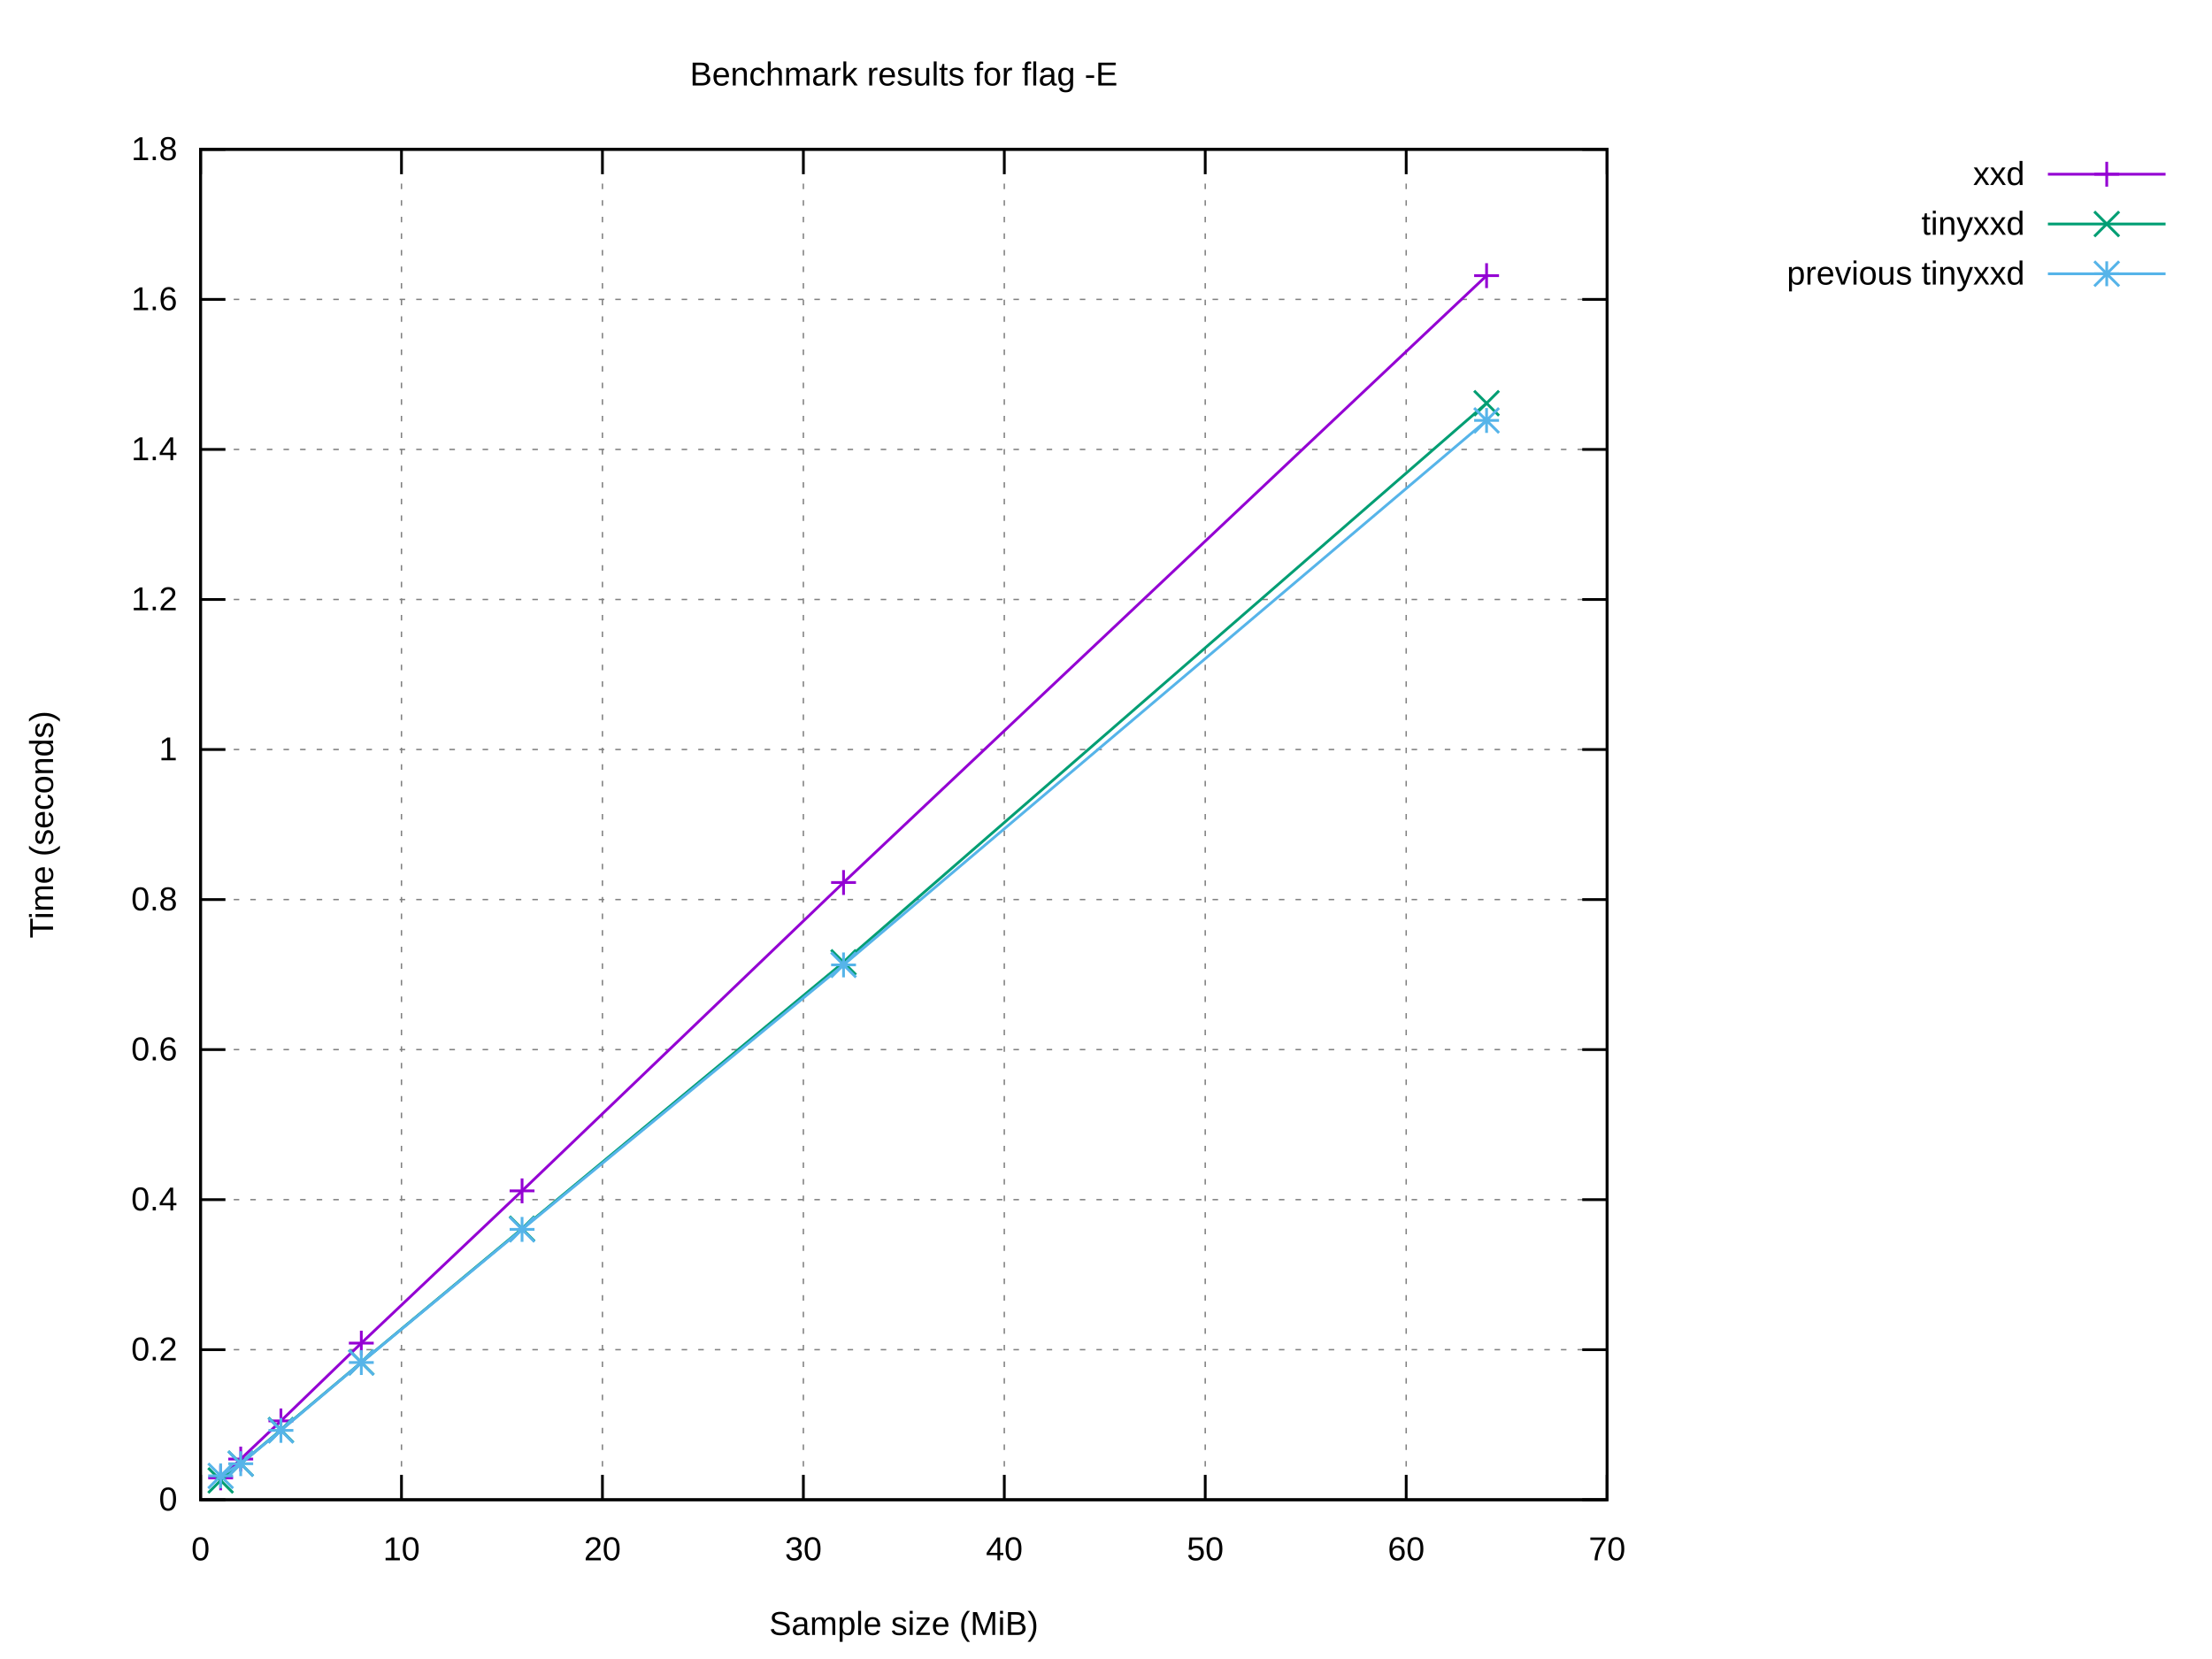
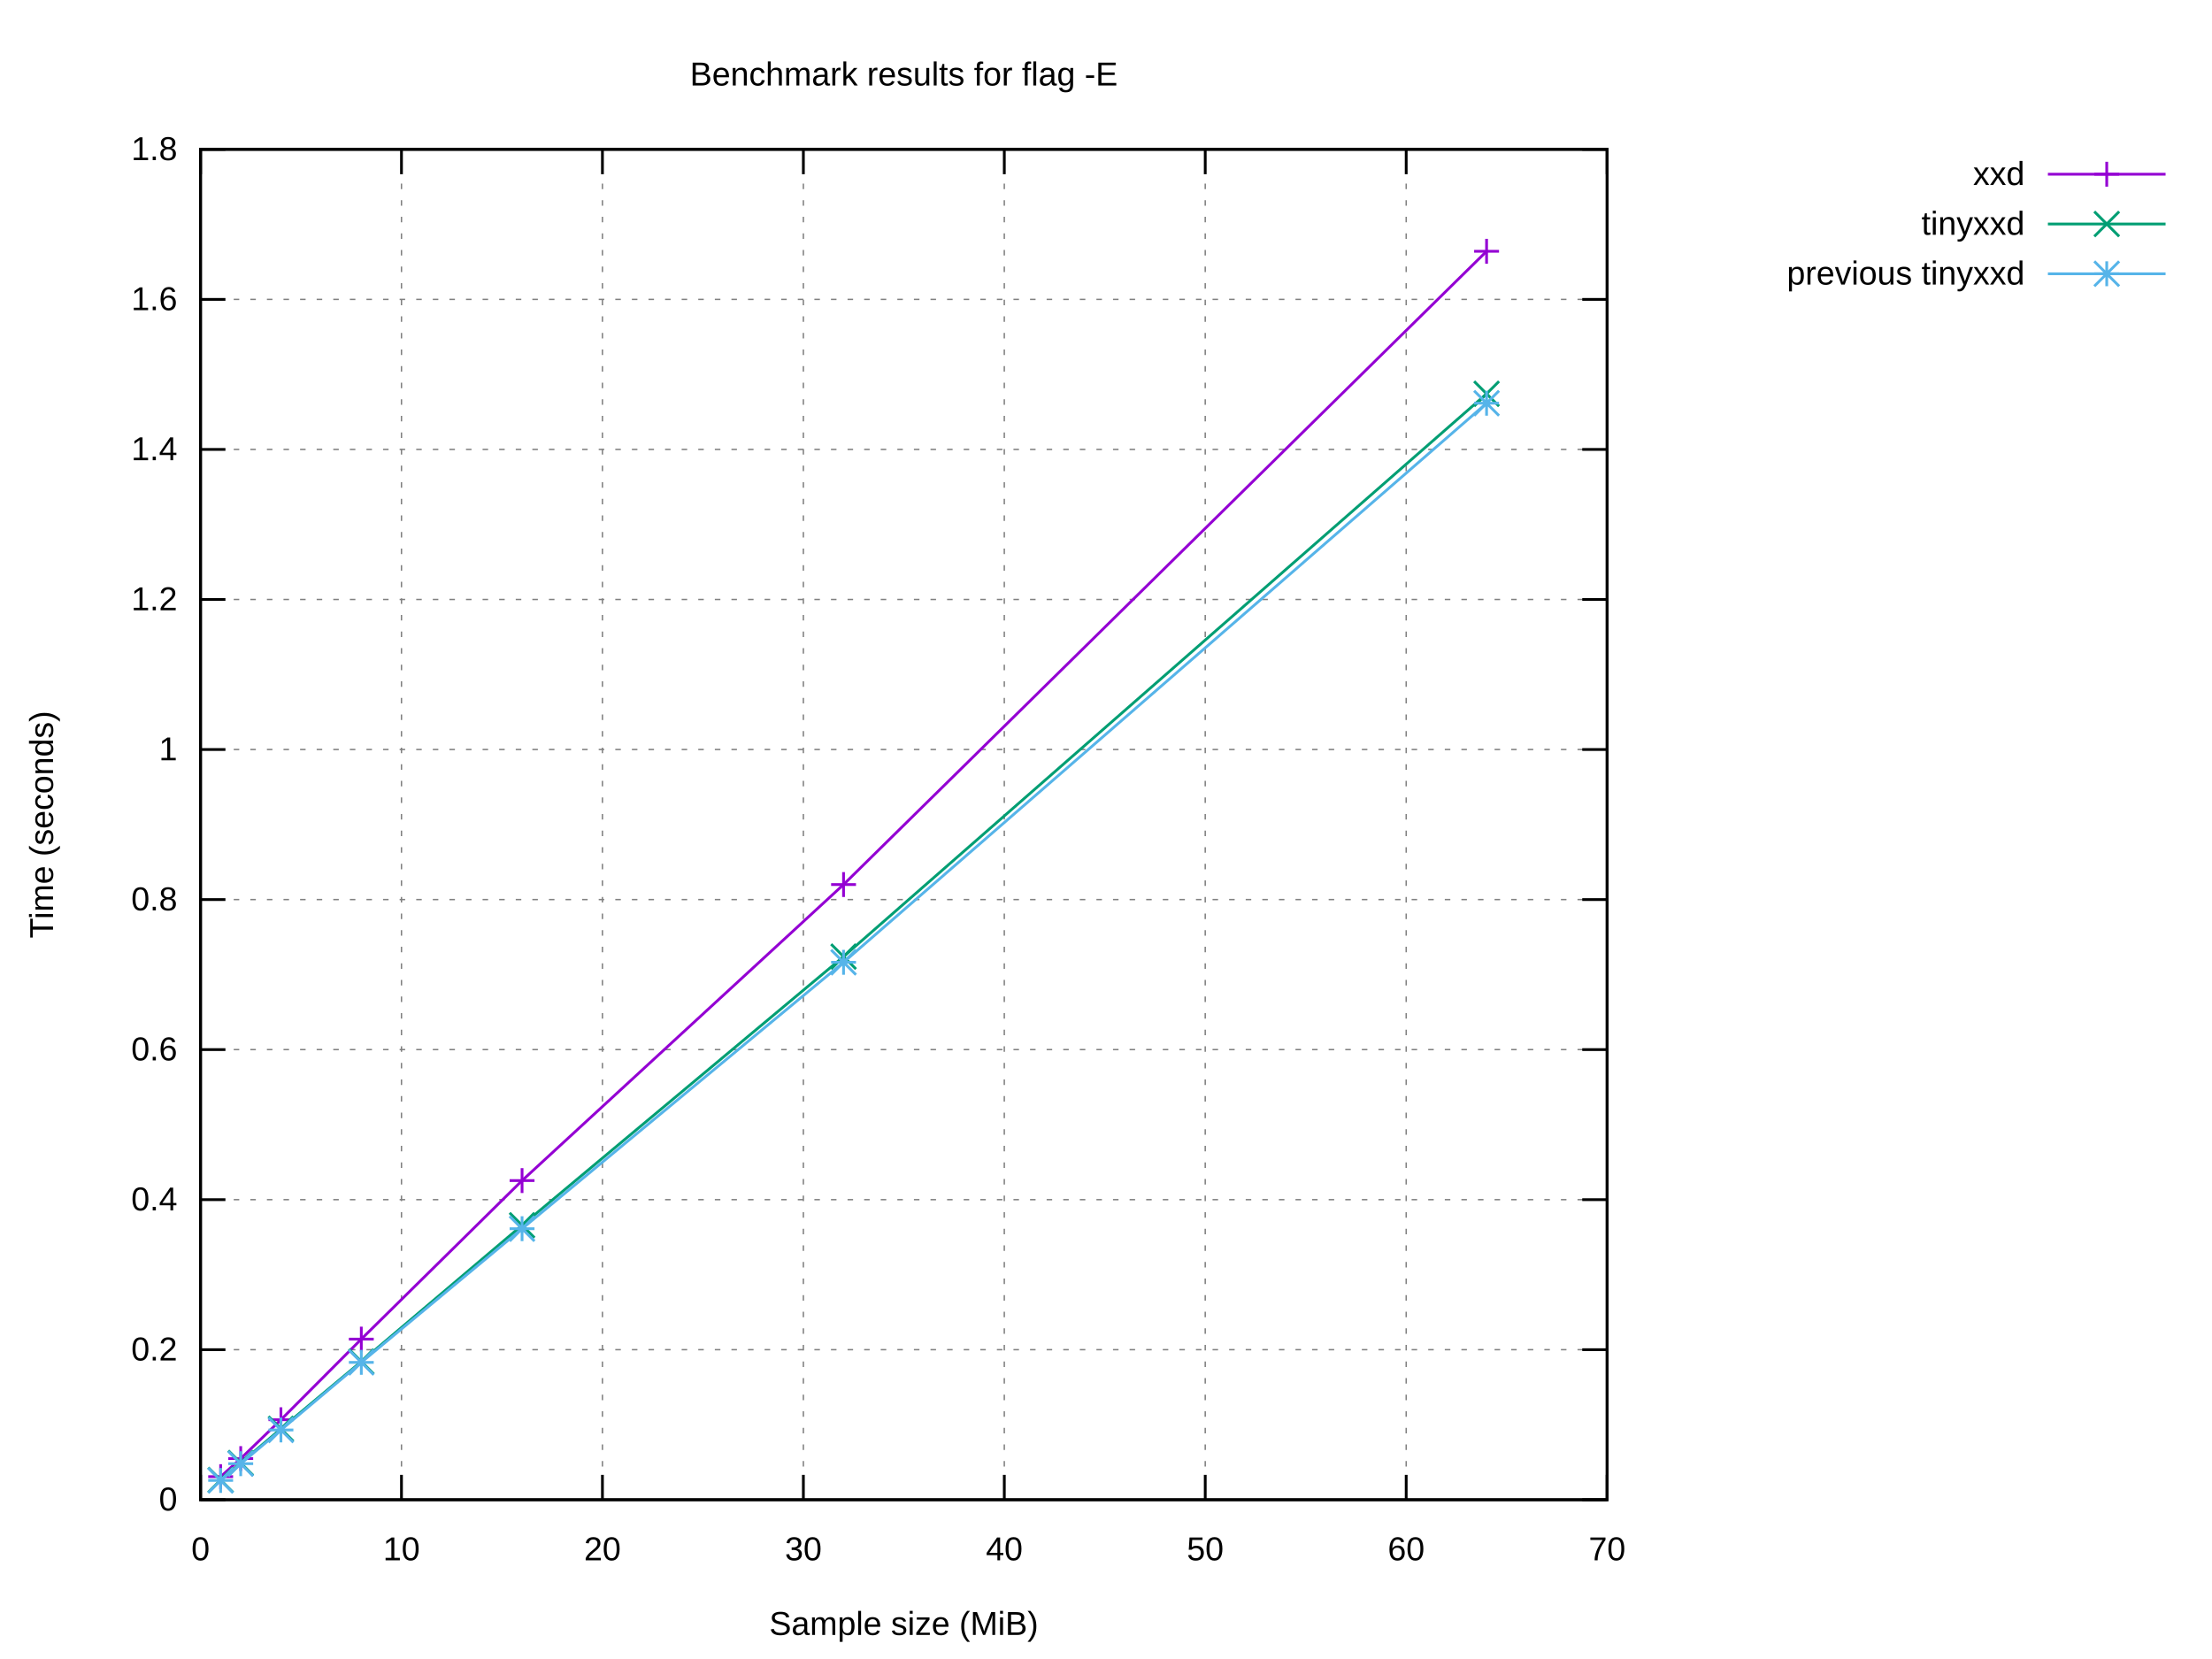
<svg xmlns="http://www.w3.org/2000/svg" xmlns:xlink="http://www.w3.org/1999/xlink" width="800" height="600" viewBox="0 0 800 600">
  <g id="gnuplot_canvas">
    <rect x="0" y="0" width="800" height="600" fill="#ffffff" />
    <defs>
      <circle id="gpDot" r="0.5" stroke-width="0.5" stroke="currentColor" />
      <path id="gpPt0" stroke-width="0.222" stroke="currentColor" d="M-1,0 h2 M0,-1 v2" />
      <path id="gpPt1" stroke-width="0.222" stroke="currentColor" d="M-1,-1 L1,1 M1,-1 L-1,1" />
      <path id="gpPt2" stroke-width="0.222" stroke="currentColor" d="M-1,0 L1,0 M0,-1 L0,1 M-1,-1 L1,1 M-1,1 L1,-1" />
      <rect id="gpPt3" stroke-width="0.222" stroke="currentColor" x="-1" y="-1" width="2" height="2" />
      <rect id="gpPt4" stroke-width="0.222" stroke="currentColor" fill="currentColor" x="-1" y="-1" width="2" height="2" />
      <circle id="gpPt5" stroke-width="0.222" stroke="currentColor" cx="0" cy="0" r="1" />
      <use xlink:href="#gpPt5" id="gpPt6" fill="currentColor" stroke="none" />
      <path id="gpPt7" stroke-width="0.222" stroke="currentColor" d="M0,-1.33 L-1.33,0.67 L1.33,0.67 z" />
      <use xlink:href="#gpPt7" id="gpPt8" fill="currentColor" stroke="none" />
      <use xlink:href="#gpPt7" id="gpPt9" stroke="currentColor" transform="rotate(180)" />
      <use xlink:href="#gpPt9" id="gpPt10" fill="currentColor" stroke="none" />
      <use xlink:href="#gpPt3" id="gpPt11" stroke="currentColor" transform="rotate(45)" />
      <use xlink:href="#gpPt11" id="gpPt12" fill="currentColor" stroke="none" />
      <path id="gpPt13" stroke-width="0.222" stroke="currentColor" d="M0,1.330 L1.265,0.411 L0.782,-1.067 L-0.782,-1.076 L-1.265,0.411 z" />
      <use xlink:href="#gpPt13" id="gpPt14" fill="currentColor" stroke="none" />
      <filter id="textbox" filterUnits="objectBoundingBox" x="0" y="0" height="1" width="1">
        <feFlood flood-color="#FFFFFF" flood-opacity="1" result="bgnd" />
        <feComposite in="SourceGraphic" in2="bgnd" operator="atop" />
      </filter>
      <filter id="greybox" filterUnits="objectBoundingBox" x="0" y="0" height="1" width="1">
        <feFlood flood-color="lightgrey" flood-opacity="1" result="grey" />
        <feComposite in="SourceGraphic" in2="grey" operator="atop" />
      </filter>
    </defs>
    <g fill="none" color="#FFFFFF" stroke="currentColor" stroke-width="1.00" stroke-linecap="butt" stroke-linejoin="miter">
</g>
    <g fill="none" color="black" stroke="currentColor" stroke-width="1.00" stroke-linecap="butt" stroke-linejoin="miter">
</g>
    <g fill="none" color="black" stroke="black" stroke-width="0.50" stroke-linecap="butt" stroke-linejoin="miter">
</g>
    <g fill="none" color="gray" stroke="currentColor" stroke-width="0.50" stroke-linecap="butt" stroke-linejoin="miter">
      <path stroke="gray" stroke-dasharray="2,4" class="gridline" d="M72.53,542.40 L581.24,542.40  " />
    </g>
    <g fill="none" color="gray" stroke="gray" stroke-width="1.00" stroke-linecap="butt" stroke-linejoin="miter">
</g>
    <g fill="none" color="black" stroke="currentColor" stroke-width="1.00" stroke-linecap="butt" stroke-linejoin="miter">
      <path stroke="black" d="M72.53,542.40 L81.53,542.40 M581.24,542.40 L572.24,542.40  " />
      <g transform="translate(64.14,546.30)" stroke="none" fill="black" font-family="Arial" font-size="12.00" text-anchor="end">
        <text>
          <tspan font-family="Arial"> 0</tspan>
        </text>
      </g>
    </g>
    <g fill="none" color="black" stroke="currentColor" stroke-width="1.00" stroke-linecap="butt" stroke-linejoin="miter">
</g>
    <g fill="none" color="black" stroke="black" stroke-width="0.50" stroke-linecap="butt" stroke-linejoin="miter">
</g>
    <g fill="none" color="gray" stroke="currentColor" stroke-width="0.50" stroke-linecap="butt" stroke-linejoin="miter">
      <path stroke="gray" stroke-dasharray="2,4" class="gridline" d="M72.53,488.13 L581.24,488.13  " />
    </g>
    <g fill="none" color="gray" stroke="gray" stroke-width="1.00" stroke-linecap="butt" stroke-linejoin="miter">
</g>
    <g fill="none" color="black" stroke="currentColor" stroke-width="1.00" stroke-linecap="butt" stroke-linejoin="miter">
      <path stroke="black" d="M72.53,488.13 L81.53,488.13 M581.24,488.13 L572.24,488.13  " />
      <g transform="translate(64.14,492.03)" stroke="none" fill="black" font-family="Arial" font-size="12.00" text-anchor="end">
        <text>
          <tspan font-family="Arial"> 0.2</tspan>
        </text>
      </g>
    </g>
    <g fill="none" color="black" stroke="currentColor" stroke-width="1.00" stroke-linecap="butt" stroke-linejoin="miter">
</g>
    <g fill="none" color="black" stroke="black" stroke-width="0.50" stroke-linecap="butt" stroke-linejoin="miter">
</g>
    <g fill="none" color="gray" stroke="currentColor" stroke-width="0.50" stroke-linecap="butt" stroke-linejoin="miter">
      <path stroke="gray" stroke-dasharray="2,4" class="gridline" d="M72.53,433.87 L581.24,433.87  " />
    </g>
    <g fill="none" color="gray" stroke="gray" stroke-width="1.00" stroke-linecap="butt" stroke-linejoin="miter">
</g>
    <g fill="none" color="black" stroke="currentColor" stroke-width="1.00" stroke-linecap="butt" stroke-linejoin="miter">
      <path stroke="black" d="M72.53,433.87 L81.53,433.87 M581.24,433.87 L572.24,433.87  " />
      <g transform="translate(64.14,437.77)" stroke="none" fill="black" font-family="Arial" font-size="12.00" text-anchor="end">
        <text>
          <tspan font-family="Arial"> 0.4</tspan>
        </text>
      </g>
    </g>
    <g fill="none" color="black" stroke="currentColor" stroke-width="1.00" stroke-linecap="butt" stroke-linejoin="miter">
</g>
    <g fill="none" color="black" stroke="black" stroke-width="0.50" stroke-linecap="butt" stroke-linejoin="miter">
</g>
    <g fill="none" color="gray" stroke="currentColor" stroke-width="0.50" stroke-linecap="butt" stroke-linejoin="miter">
      <path stroke="gray" stroke-dasharray="2,4" class="gridline" d="M72.53,379.60 L581.24,379.60  " />
    </g>
    <g fill="none" color="gray" stroke="gray" stroke-width="1.00" stroke-linecap="butt" stroke-linejoin="miter">
</g>
    <g fill="none" color="black" stroke="currentColor" stroke-width="1.00" stroke-linecap="butt" stroke-linejoin="miter">
      <path stroke="black" d="M72.53,379.60 L81.53,379.60 M581.24,379.60 L572.24,379.60  " />
      <g transform="translate(64.14,383.50)" stroke="none" fill="black" font-family="Arial" font-size="12.00" text-anchor="end">
        <text>
          <tspan font-family="Arial"> 0.6</tspan>
        </text>
      </g>
    </g>
    <g fill="none" color="black" stroke="currentColor" stroke-width="1.00" stroke-linecap="butt" stroke-linejoin="miter">
</g>
    <g fill="none" color="black" stroke="black" stroke-width="0.50" stroke-linecap="butt" stroke-linejoin="miter">
</g>
    <g fill="none" color="gray" stroke="currentColor" stroke-width="0.50" stroke-linecap="butt" stroke-linejoin="miter">
      <path stroke="gray" stroke-dasharray="2,4" class="gridline" d="M72.53,325.34 L581.24,325.34  " />
    </g>
    <g fill="none" color="gray" stroke="gray" stroke-width="1.00" stroke-linecap="butt" stroke-linejoin="miter">
</g>
    <g fill="none" color="black" stroke="currentColor" stroke-width="1.00" stroke-linecap="butt" stroke-linejoin="miter">
      <path stroke="black" d="M72.53,325.34 L81.53,325.34 M581.24,325.34 L572.24,325.34  " />
      <g transform="translate(64.14,329.24)" stroke="none" fill="black" font-family="Arial" font-size="12.00" text-anchor="end">
        <text>
          <tspan font-family="Arial"> 0.8</tspan>
        </text>
      </g>
    </g>
    <g fill="none" color="black" stroke="currentColor" stroke-width="1.00" stroke-linecap="butt" stroke-linejoin="miter">
</g>
    <g fill="none" color="black" stroke="black" stroke-width="0.50" stroke-linecap="butt" stroke-linejoin="miter">
</g>
    <g fill="none" color="gray" stroke="currentColor" stroke-width="0.50" stroke-linecap="butt" stroke-linejoin="miter">
      <path stroke="gray" stroke-dasharray="2,4" class="gridline" d="M72.53,271.07 L581.24,271.07  " />
    </g>
    <g fill="none" color="gray" stroke="gray" stroke-width="1.00" stroke-linecap="butt" stroke-linejoin="miter">
</g>
    <g fill="none" color="black" stroke="currentColor" stroke-width="1.00" stroke-linecap="butt" stroke-linejoin="miter">
      <path stroke="black" d="M72.53,271.07 L81.53,271.07 M581.24,271.07 L572.24,271.07  " />
      <g transform="translate(64.14,274.97)" stroke="none" fill="black" font-family="Arial" font-size="12.00" text-anchor="end">
        <text>
          <tspan font-family="Arial"> 1</tspan>
        </text>
      </g>
    </g>
    <g fill="none" color="black" stroke="currentColor" stroke-width="1.00" stroke-linecap="butt" stroke-linejoin="miter">
</g>
    <g fill="none" color="black" stroke="black" stroke-width="0.50" stroke-linecap="butt" stroke-linejoin="miter">
</g>
    <g fill="none" color="gray" stroke="currentColor" stroke-width="0.50" stroke-linecap="butt" stroke-linejoin="miter">
      <path stroke="gray" stroke-dasharray="2,4" class="gridline" d="M72.53,216.81 L581.24,216.81  " />
    </g>
    <g fill="none" color="gray" stroke="gray" stroke-width="1.00" stroke-linecap="butt" stroke-linejoin="miter">
</g>
    <g fill="none" color="black" stroke="currentColor" stroke-width="1.00" stroke-linecap="butt" stroke-linejoin="miter">
      <path stroke="black" d="M72.53,216.81 L81.53,216.81 M581.24,216.81 L572.24,216.81  " />
      <g transform="translate(64.14,220.71)" stroke="none" fill="black" font-family="Arial" font-size="12.00" text-anchor="end">
        <text>
          <tspan font-family="Arial"> 1.2</tspan>
        </text>
      </g>
    </g>
    <g fill="none" color="black" stroke="currentColor" stroke-width="1.00" stroke-linecap="butt" stroke-linejoin="miter">
</g>
    <g fill="none" color="black" stroke="black" stroke-width="0.50" stroke-linecap="butt" stroke-linejoin="miter">
</g>
    <g fill="none" color="gray" stroke="currentColor" stroke-width="0.50" stroke-linecap="butt" stroke-linejoin="miter">
      <path stroke="gray" stroke-dasharray="2,4" class="gridline" d="M72.53,162.54 L581.24,162.54  " />
    </g>
    <g fill="none" color="gray" stroke="gray" stroke-width="1.00" stroke-linecap="butt" stroke-linejoin="miter">
</g>
    <g fill="none" color="black" stroke="currentColor" stroke-width="1.00" stroke-linecap="butt" stroke-linejoin="miter">
      <path stroke="black" d="M72.53,162.54 L81.53,162.54 M581.24,162.54 L572.24,162.54  " />
      <g transform="translate(64.14,166.44)" stroke="none" fill="black" font-family="Arial" font-size="12.00" text-anchor="end">
        <text>
          <tspan font-family="Arial"> 1.4</tspan>
        </text>
      </g>
    </g>
    <g fill="none" color="black" stroke="currentColor" stroke-width="1.00" stroke-linecap="butt" stroke-linejoin="miter">
</g>
    <g fill="none" color="black" stroke="black" stroke-width="0.50" stroke-linecap="butt" stroke-linejoin="miter">
</g>
    <g fill="none" color="gray" stroke="currentColor" stroke-width="0.50" stroke-linecap="butt" stroke-linejoin="miter">
      <path stroke="gray" stroke-dasharray="2,4" class="gridline" d="M72.53,108.28 L581.24,108.28  " />
    </g>
    <g fill="none" color="gray" stroke="gray" stroke-width="1.00" stroke-linecap="butt" stroke-linejoin="miter">
</g>
    <g fill="none" color="black" stroke="currentColor" stroke-width="1.00" stroke-linecap="butt" stroke-linejoin="miter">
      <path stroke="black" d="M72.53,108.28 L81.53,108.28 M581.24,108.28 L572.24,108.28  " />
      <g transform="translate(64.14,112.18)" stroke="none" fill="black" font-family="Arial" font-size="12.00" text-anchor="end">
        <text>
          <tspan font-family="Arial"> 1.6</tspan>
        </text>
      </g>
    </g>
    <g fill="none" color="black" stroke="currentColor" stroke-width="1.00" stroke-linecap="butt" stroke-linejoin="miter">
</g>
    <g fill="none" color="black" stroke="black" stroke-width="0.50" stroke-linecap="butt" stroke-linejoin="miter">
</g>
    <g fill="none" color="gray" stroke="currentColor" stroke-width="0.50" stroke-linecap="butt" stroke-linejoin="miter">
      <path stroke="gray" stroke-dasharray="2,4" class="gridline" d="M72.53,54.01 L581.24,54.01  " />
    </g>
    <g fill="none" color="gray" stroke="gray" stroke-width="1.00" stroke-linecap="butt" stroke-linejoin="miter">
</g>
    <g fill="none" color="black" stroke="currentColor" stroke-width="1.00" stroke-linecap="butt" stroke-linejoin="miter">
      <path stroke="black" d="M72.53,54.01 L81.53,54.01 M581.24,54.01 L572.24,54.01  " />
      <g transform="translate(64.14,57.91)" stroke="none" fill="black" font-family="Arial" font-size="12.00" text-anchor="end">
        <text>
          <tspan font-family="Arial"> 1.8</tspan>
        </text>
      </g>
    </g>
    <g fill="none" color="black" stroke="currentColor" stroke-width="1.00" stroke-linecap="butt" stroke-linejoin="miter">
</g>
    <g fill="none" color="black" stroke="black" stroke-width="0.50" stroke-linecap="butt" stroke-linejoin="miter">
</g>
    <g fill="none" color="gray" stroke="currentColor" stroke-width="0.50" stroke-linecap="butt" stroke-linejoin="miter">
      <path stroke="gray" stroke-dasharray="2,4" class="gridline" d="M72.53,542.40 L72.53,54.01  " />
    </g>
    <g fill="none" color="gray" stroke="gray" stroke-width="1.00" stroke-linecap="butt" stroke-linejoin="miter">
</g>
    <g fill="none" color="black" stroke="currentColor" stroke-width="1.00" stroke-linecap="butt" stroke-linejoin="miter">
      <path stroke="black" d="M72.53,542.40 L72.53,533.40 M72.53,54.01 L72.53,63.01  " />
      <g transform="translate(72.53,564.30)" stroke="none" fill="black" font-family="Arial" font-size="12.00" text-anchor="middle">
        <text>
          <tspan font-family="Arial"> 0</tspan>
        </text>
      </g>
    </g>
    <g fill="none" color="black" stroke="currentColor" stroke-width="1.00" stroke-linecap="butt" stroke-linejoin="miter">
</g>
    <g fill="none" color="black" stroke="black" stroke-width="0.50" stroke-linecap="butt" stroke-linejoin="miter">
</g>
    <g fill="none" color="gray" stroke="currentColor" stroke-width="0.50" stroke-linecap="butt" stroke-linejoin="miter">
      <path stroke="gray" stroke-dasharray="2,4" class="gridline" d="M145.20,542.40 L145.20,54.01  " />
    </g>
    <g fill="none" color="gray" stroke="gray" stroke-width="1.00" stroke-linecap="butt" stroke-linejoin="miter">
</g>
    <g fill="none" color="black" stroke="currentColor" stroke-width="1.00" stroke-linecap="butt" stroke-linejoin="miter">
      <path stroke="black" d="M145.20,542.40 L145.20,533.40 M145.20,54.01 L145.20,63.01  " />
      <g transform="translate(145.20,564.30)" stroke="none" fill="black" font-family="Arial" font-size="12.00" text-anchor="middle">
        <text>
          <tspan font-family="Arial"> 10</tspan>
        </text>
      </g>
    </g>
    <g fill="none" color="black" stroke="currentColor" stroke-width="1.00" stroke-linecap="butt" stroke-linejoin="miter">
</g>
    <g fill="none" color="black" stroke="black" stroke-width="0.50" stroke-linecap="butt" stroke-linejoin="miter">
</g>
    <g fill="none" color="gray" stroke="currentColor" stroke-width="0.50" stroke-linecap="butt" stroke-linejoin="miter">
      <path stroke="gray" stroke-dasharray="2,4" class="gridline" d="M217.88,542.40 L217.88,54.01  " />
    </g>
    <g fill="none" color="gray" stroke="gray" stroke-width="1.00" stroke-linecap="butt" stroke-linejoin="miter">
</g>
    <g fill="none" color="black" stroke="currentColor" stroke-width="1.00" stroke-linecap="butt" stroke-linejoin="miter">
      <path stroke="black" d="M217.88,542.40 L217.88,533.40 M217.88,54.01 L217.88,63.01  " />
      <g transform="translate(217.88,564.30)" stroke="none" fill="black" font-family="Arial" font-size="12.00" text-anchor="middle">
        <text>
          <tspan font-family="Arial"> 20</tspan>
        </text>
      </g>
    </g>
    <g fill="none" color="black" stroke="currentColor" stroke-width="1.00" stroke-linecap="butt" stroke-linejoin="miter">
</g>
    <g fill="none" color="black" stroke="black" stroke-width="0.50" stroke-linecap="butt" stroke-linejoin="miter">
</g>
    <g fill="none" color="gray" stroke="currentColor" stroke-width="0.50" stroke-linecap="butt" stroke-linejoin="miter">
      <path stroke="gray" stroke-dasharray="2,4" class="gridline" d="M290.55,542.40 L290.55,54.01  " />
    </g>
    <g fill="none" color="gray" stroke="gray" stroke-width="1.00" stroke-linecap="butt" stroke-linejoin="miter">
</g>
    <g fill="none" color="black" stroke="currentColor" stroke-width="1.00" stroke-linecap="butt" stroke-linejoin="miter">
      <path stroke="black" d="M290.55,542.40 L290.55,533.40 M290.55,54.01 L290.55,63.01  " />
      <g transform="translate(290.55,564.30)" stroke="none" fill="black" font-family="Arial" font-size="12.00" text-anchor="middle">
        <text>
          <tspan font-family="Arial"> 30</tspan>
        </text>
      </g>
    </g>
    <g fill="none" color="black" stroke="currentColor" stroke-width="1.00" stroke-linecap="butt" stroke-linejoin="miter">
</g>
    <g fill="none" color="black" stroke="black" stroke-width="0.50" stroke-linecap="butt" stroke-linejoin="miter">
</g>
    <g fill="none" color="gray" stroke="currentColor" stroke-width="0.50" stroke-linecap="butt" stroke-linejoin="miter">
      <path stroke="gray" stroke-dasharray="2,4" class="gridline" d="M363.22,542.40 L363.22,54.01  " />
    </g>
    <g fill="none" color="gray" stroke="gray" stroke-width="1.00" stroke-linecap="butt" stroke-linejoin="miter">
</g>
    <g fill="none" color="black" stroke="currentColor" stroke-width="1.00" stroke-linecap="butt" stroke-linejoin="miter">
      <path stroke="black" d="M363.22,542.40 L363.22,533.40 M363.22,54.01 L363.22,63.01  " />
      <g transform="translate(363.22,564.30)" stroke="none" fill="black" font-family="Arial" font-size="12.00" text-anchor="middle">
        <text>
          <tspan font-family="Arial"> 40</tspan>
        </text>
      </g>
    </g>
    <g fill="none" color="black" stroke="currentColor" stroke-width="1.00" stroke-linecap="butt" stroke-linejoin="miter">
</g>
    <g fill="none" color="black" stroke="black" stroke-width="0.50" stroke-linecap="butt" stroke-linejoin="miter">
</g>
    <g fill="none" color="gray" stroke="currentColor" stroke-width="0.50" stroke-linecap="butt" stroke-linejoin="miter">
      <path stroke="gray" stroke-dasharray="2,4" class="gridline" d="M435.89,542.40 L435.89,54.01  " />
    </g>
    <g fill="none" color="gray" stroke="gray" stroke-width="1.00" stroke-linecap="butt" stroke-linejoin="miter">
</g>
    <g fill="none" color="black" stroke="currentColor" stroke-width="1.00" stroke-linecap="butt" stroke-linejoin="miter">
      <path stroke="black" d="M435.89,542.40 L435.89,533.40 M435.89,54.01 L435.89,63.01  " />
      <g transform="translate(435.89,564.30)" stroke="none" fill="black" font-family="Arial" font-size="12.00" text-anchor="middle">
        <text>
          <tspan font-family="Arial"> 50</tspan>
        </text>
      </g>
    </g>
    <g fill="none" color="black" stroke="currentColor" stroke-width="1.00" stroke-linecap="butt" stroke-linejoin="miter">
</g>
    <g fill="none" color="black" stroke="black" stroke-width="0.50" stroke-linecap="butt" stroke-linejoin="miter">
</g>
    <g fill="none" color="gray" stroke="currentColor" stroke-width="0.50" stroke-linecap="butt" stroke-linejoin="miter">
      <path stroke="gray" stroke-dasharray="2,4" class="gridline" d="M508.57,542.40 L508.57,54.01  " />
    </g>
    <g fill="none" color="gray" stroke="gray" stroke-width="1.00" stroke-linecap="butt" stroke-linejoin="miter">
</g>
    <g fill="none" color="black" stroke="currentColor" stroke-width="1.00" stroke-linecap="butt" stroke-linejoin="miter">
      <path stroke="black" d="M508.57,542.40 L508.57,533.40 M508.57,54.01 L508.57,63.01  " />
      <g transform="translate(508.57,564.30)" stroke="none" fill="black" font-family="Arial" font-size="12.00" text-anchor="middle">
        <text>
          <tspan font-family="Arial"> 60</tspan>
        </text>
      </g>
    </g>
    <g fill="none" color="black" stroke="currentColor" stroke-width="1.00" stroke-linecap="butt" stroke-linejoin="miter">
</g>
    <g fill="none" color="black" stroke="black" stroke-width="0.50" stroke-linecap="butt" stroke-linejoin="miter">
</g>
    <g fill="none" color="gray" stroke="currentColor" stroke-width="0.50" stroke-linecap="butt" stroke-linejoin="miter">
      <path stroke="gray" stroke-dasharray="2,4" class="gridline" d="M581.24,542.40 L581.24,54.01  " />
    </g>
    <g fill="none" color="gray" stroke="gray" stroke-width="1.00" stroke-linecap="butt" stroke-linejoin="miter">
</g>
    <g fill="none" color="black" stroke="currentColor" stroke-width="1.00" stroke-linecap="butt" stroke-linejoin="miter">
      <path stroke="black" d="M581.24,542.40 L581.24,533.40 M581.24,54.01 L581.24,63.01  " />
      <g transform="translate(581.24,564.30)" stroke="none" fill="black" font-family="Arial" font-size="12.00" text-anchor="middle">
        <text>
          <tspan font-family="Arial"> 70</tspan>
        </text>
      </g>
    </g>
    <g fill="none" color="black" stroke="currentColor" stroke-width="1.00" stroke-linecap="butt" stroke-linejoin="miter">
</g>
    <g fill="none" color="black" stroke="currentColor" stroke-width="1.00" stroke-linecap="butt" stroke-linejoin="miter">
      <path stroke="black" d="M72.53,54.01 L72.53,542.40 L581.24,542.40 L581.24,54.01 L72.53,54.01 Z  " />
    </g>
    <g fill="none" color="black" stroke="currentColor" stroke-width="1.00" stroke-linecap="butt" stroke-linejoin="miter">
</g>
    <g id="gnuplot_plot_1">
      <g fill="none" color="black" stroke="currentColor" stroke-width="1.00" stroke-linecap="butt" stroke-linejoin="miter">
        <g transform="translate(732.26,66.91)" stroke="none" fill="black" font-family="Arial" font-size="12.00" text-anchor="end">
          <text>
            <tspan font-family="Arial">xxd</tspan>
          </text>
        </g>
      </g>
      <g fill="none" color="black" stroke="currentColor" stroke-width="1.00" stroke-linecap="butt" stroke-linejoin="miter">
-         <path stroke="rgb(148,   0, 211)" d="M740.65,63.01 L783.21,63.01 M537.64,99.69 L305.08,319.17 L188.81,430.69 L130.67,485.76 L101.60,513.89 L87.06,527.69   L79.80,534.49  " />
-         <use xlink:href="#gpPt0" transform="translate(537.64,99.69) scale(4.50)" color="rgb(148,   0, 211)" />
-         <use xlink:href="#gpPt0" transform="translate(305.08,319.17) scale(4.50)" color="rgb(148,   0, 211)" />
-         <use xlink:href="#gpPt0" transform="translate(188.81,430.69) scale(4.50)" color="rgb(148,   0, 211)" />
-         <use xlink:href="#gpPt0" transform="translate(130.67,485.76) scale(4.50)" color="rgb(148,   0, 211)" />
-         <use xlink:href="#gpPt0" transform="translate(101.60,513.89) scale(4.50)" color="rgb(148,   0, 211)" />
-         <use xlink:href="#gpPt0" transform="translate(87.06,527.69) scale(4.50)" color="rgb(148,   0, 211)" />
-         <use xlink:href="#gpPt0" transform="translate(79.80,534.49) scale(4.50)" color="rgb(148,   0, 211)" />
+         <path stroke="rgb(148,   0, 211)" d="M740.65,63.01 L783.21,63.01 M537.64,90.88 L305.08,319.91 L188.81,426.97 L130.67,484.31 L101.60,513.47 L87.06,527.52   L79.80,534.05  " />
+         <use xlink:href="#gpPt0" transform="translate(537.64,90.88) scale(4.50)" color="rgb(148,   0, 211)" />
+         <use xlink:href="#gpPt0" transform="translate(305.08,319.91) scale(4.50)" color="rgb(148,   0, 211)" />
+         <use xlink:href="#gpPt0" transform="translate(188.81,426.97) scale(4.50)" color="rgb(148,   0, 211)" />
+         <use xlink:href="#gpPt0" transform="translate(130.67,484.31) scale(4.50)" color="rgb(148,   0, 211)" />
+         <use xlink:href="#gpPt0" transform="translate(101.60,513.47) scale(4.50)" color="rgb(148,   0, 211)" />
+         <use xlink:href="#gpPt0" transform="translate(87.06,527.52) scale(4.50)" color="rgb(148,   0, 211)" />
+         <use xlink:href="#gpPt0" transform="translate(79.80,534.05) scale(4.50)" color="rgb(148,   0, 211)" />
        <use xlink:href="#gpPt0" transform="translate(761.93,63.01) scale(4.50)" color="rgb(148,   0, 211)" />
      </g>
    </g>
    <g id="gnuplot_plot_2">
      <g fill="none" color="black" stroke="currentColor" stroke-width="1.00" stroke-linecap="butt" stroke-linejoin="miter">
        <g transform="translate(732.26,84.91)" stroke="none" fill="black" font-family="Arial" font-size="12.00" text-anchor="end">
          <text>
            <tspan font-family="Arial">tinyxxd</tspan>
          </text>
        </g>
      </g>
      <g fill="none" color="black" stroke="currentColor" stroke-width="1.00" stroke-linecap="butt" stroke-linejoin="miter">
-         <path stroke="rgb(  0, 158, 115)" d="M740.65,81.01 L783.21,81.01 M537.64,145.83 L305.08,348.03 L188.81,444.38 L130.67,492.72 L101.60,517.17 L87.06,529.36   L79.80,535.42  " />
-         <use xlink:href="#gpPt1" transform="translate(537.64,145.83) scale(4.50)" color="rgb(  0, 158, 115)" />
-         <use xlink:href="#gpPt1" transform="translate(305.08,348.03) scale(4.50)" color="rgb(  0, 158, 115)" />
-         <use xlink:href="#gpPt1" transform="translate(188.81,444.38) scale(4.50)" color="rgb(  0, 158, 115)" />
-         <use xlink:href="#gpPt1" transform="translate(130.67,492.72) scale(4.50)" color="rgb(  0, 158, 115)" />
-         <use xlink:href="#gpPt1" transform="translate(101.60,517.17) scale(4.50)" color="rgb(  0, 158, 115)" />
-         <use xlink:href="#gpPt1" transform="translate(87.06,529.36) scale(4.50)" color="rgb(  0, 158, 115)" />
-         <use xlink:href="#gpPt1" transform="translate(79.80,535.42) scale(4.50)" color="rgb(  0, 158, 115)" />
+         <path stroke="rgb(  0, 158, 115)" d="M740.65,81.01 L783.21,81.01 M537.64,142.42 L305.08,345.97 L188.81,443.14 L130.67,492.42 L101.60,516.74 L87.06,529.11   L79.80,535.26  " />
+         <use xlink:href="#gpPt1" transform="translate(537.64,142.42) scale(4.50)" color="rgb(  0, 158, 115)" />
+         <use xlink:href="#gpPt1" transform="translate(305.08,345.97) scale(4.50)" color="rgb(  0, 158, 115)" />
+         <use xlink:href="#gpPt1" transform="translate(188.81,443.14) scale(4.50)" color="rgb(  0, 158, 115)" />
+         <use xlink:href="#gpPt1" transform="translate(130.67,492.42) scale(4.50)" color="rgb(  0, 158, 115)" />
+         <use xlink:href="#gpPt1" transform="translate(101.60,516.74) scale(4.50)" color="rgb(  0, 158, 115)" />
+         <use xlink:href="#gpPt1" transform="translate(87.06,529.11) scale(4.50)" color="rgb(  0, 158, 115)" />
+         <use xlink:href="#gpPt1" transform="translate(79.80,535.26) scale(4.50)" color="rgb(  0, 158, 115)" />
        <use xlink:href="#gpPt1" transform="translate(761.93,81.01) scale(4.50)" color="rgb(  0, 158, 115)" />
      </g>
    </g>
    <g id="gnuplot_plot_3">
      <g fill="none" color="black" stroke="currentColor" stroke-width="1.00" stroke-linecap="butt" stroke-linejoin="miter">
        <g transform="translate(732.26,102.91)" stroke="none" fill="black" font-family="Arial" font-size="12.00" text-anchor="end">
          <text>
            <tspan font-family="Arial">previous tinyxxd</tspan>
          </text>
        </g>
      </g>
      <g fill="none" color="black" stroke="currentColor" stroke-width="1.00" stroke-linecap="butt" stroke-linejoin="miter">
-         <path stroke="rgb( 86, 180, 233)" d="M740.65,99.01 L783.21,99.01 M537.64,152.06 L305.08,348.97 L188.81,444.62 L130.67,492.77 L101.60,517.32 L87.06,529.37   L79.80,533.77  " />
-         <use xlink:href="#gpPt2" transform="translate(537.64,152.06) scale(4.50)" color="rgb( 86, 180, 233)" />
-         <use xlink:href="#gpPt2" transform="translate(305.08,348.97) scale(4.50)" color="rgb( 86, 180, 233)" />
-         <use xlink:href="#gpPt2" transform="translate(188.81,444.62) scale(4.50)" color="rgb( 86, 180, 233)" />
-         <use xlink:href="#gpPt2" transform="translate(130.67,492.77) scale(4.50)" color="rgb( 86, 180, 233)" />
-         <use xlink:href="#gpPt2" transform="translate(101.60,517.32) scale(4.50)" color="rgb( 86, 180, 233)" />
-         <use xlink:href="#gpPt2" transform="translate(87.06,529.37) scale(4.50)" color="rgb( 86, 180, 233)" />
-         <use xlink:href="#gpPt2" transform="translate(79.80,533.77) scale(4.50)" color="rgb( 86, 180, 233)" />
+         <path stroke="rgb( 86, 180, 233)" d="M740.65,99.01 L783.21,99.01 M537.64,145.83 L305.08,348.03 L188.81,444.38 L130.67,492.72 L101.60,517.17 L87.06,529.36   L79.80,535.42  " />
+         <use xlink:href="#gpPt2" transform="translate(537.64,145.83) scale(4.50)" color="rgb( 86, 180, 233)" />
+         <use xlink:href="#gpPt2" transform="translate(305.08,348.03) scale(4.50)" color="rgb( 86, 180, 233)" />
+         <use xlink:href="#gpPt2" transform="translate(188.81,444.38) scale(4.50)" color="rgb( 86, 180, 233)" />
+         <use xlink:href="#gpPt2" transform="translate(130.67,492.72) scale(4.50)" color="rgb( 86, 180, 233)" />
+         <use xlink:href="#gpPt2" transform="translate(101.60,517.17) scale(4.50)" color="rgb( 86, 180, 233)" />
+         <use xlink:href="#gpPt2" transform="translate(87.06,529.36) scale(4.50)" color="rgb( 86, 180, 233)" />
+         <use xlink:href="#gpPt2" transform="translate(79.80,535.42) scale(4.50)" color="rgb( 86, 180, 233)" />
        <use xlink:href="#gpPt2" transform="translate(761.93,99.01) scale(4.50)" color="rgb( 86, 180, 233)" />
      </g>
    </g>
    <g fill="none" color="#FFFFFF" stroke="rgb( 86, 180, 233)" stroke-width="2.00" stroke-linecap="butt" stroke-linejoin="miter">
</g>
    <g fill="none" color="black" stroke="currentColor" stroke-width="2.00" stroke-linecap="butt" stroke-linejoin="miter">
</g>
    <g fill="none" color="black" stroke="black" stroke-width="1.00" stroke-linecap="butt" stroke-linejoin="miter">
</g>
    <g fill="none" color="black" stroke="currentColor" stroke-width="1.00" stroke-linecap="butt" stroke-linejoin="miter">
      <path stroke="black" d="M72.53,54.01 L72.53,542.40 L581.24,542.40 L581.24,54.01 L72.53,54.01 Z  " />
      <g transform="translate(19.18,298.21) rotate(270.00)" stroke="none" fill="black" font-family="Arial" font-size="12.00" text-anchor="middle">
        <text>
          <tspan font-family="Arial">Time (seconds)</tspan>
        </text>
      </g>
    </g>
    <g fill="none" color="black" stroke="currentColor" stroke-width="1.00" stroke-linecap="butt" stroke-linejoin="miter">
      <g transform="translate(326.88,591.30)" stroke="none" fill="black" font-family="Arial" font-size="12.00" text-anchor="middle">
        <text>
          <tspan font-family="Arial">Sample size (MiB)</tspan>
        </text>
      </g>
    </g>
    <g fill="none" color="black" stroke="currentColor" stroke-width="1.00" stroke-linecap="butt" stroke-linejoin="miter">
</g>
    <g fill="none" color="black" stroke="currentColor" stroke-width="1.00" stroke-linecap="butt" stroke-linejoin="miter">
      <g transform="translate(326.88,30.91)" stroke="none" fill="black" font-family="Arial" font-size="12.00" text-anchor="middle">
        <text>
          <tspan font-family="Arial">Benchmark results for flag -E</tspan>
        </text>
      </g>
    </g>
    <g fill="none" color="black" stroke="currentColor" stroke-width="1.00" stroke-linecap="butt" stroke-linejoin="miter">
</g>
  </g>
</svg>
